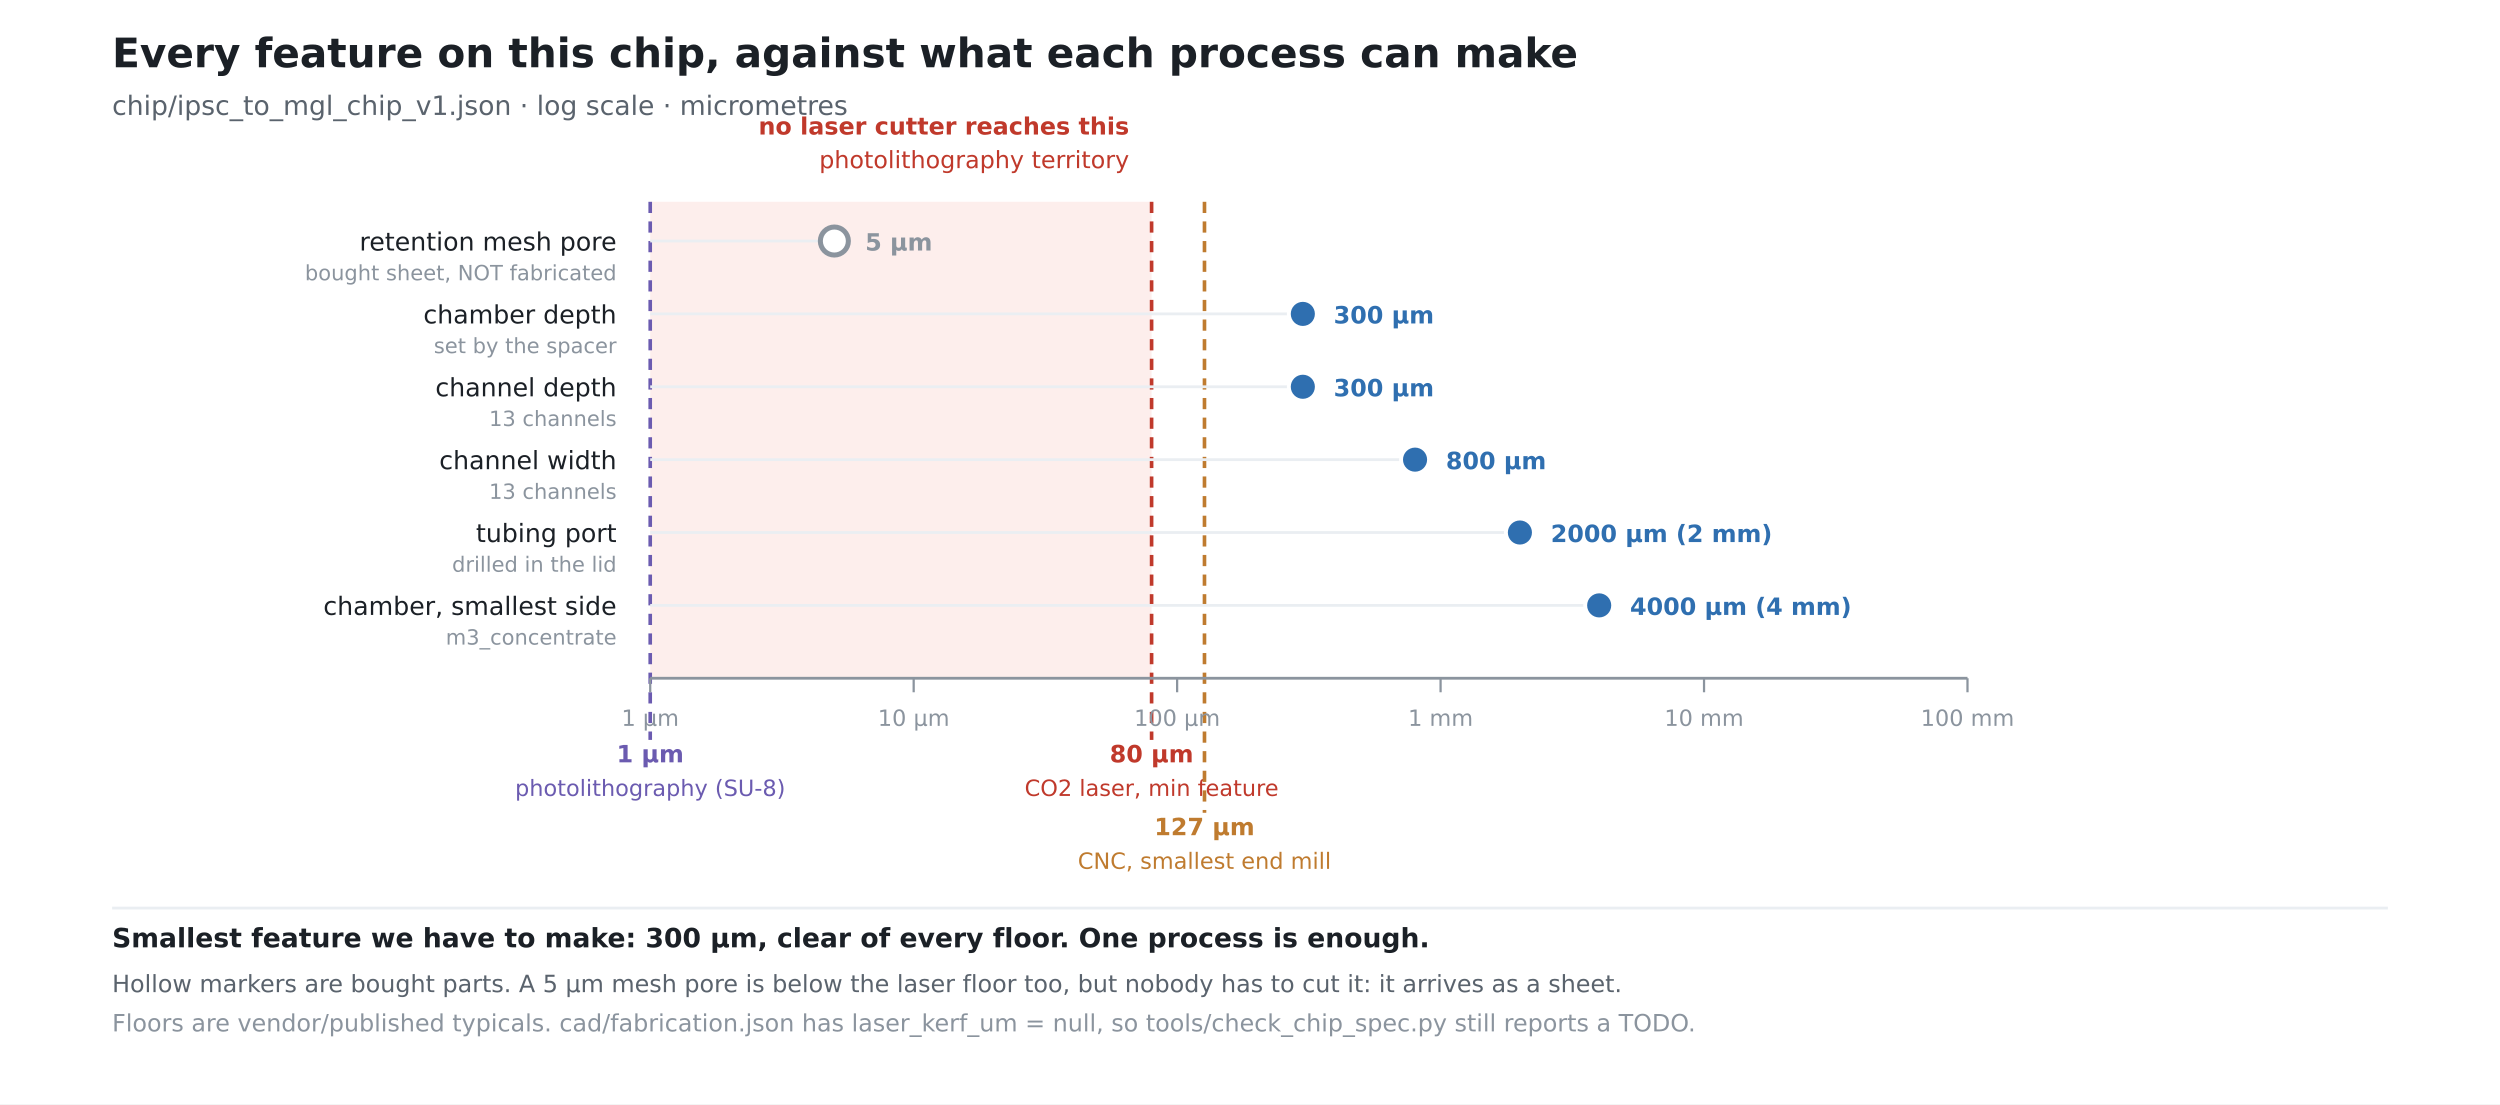
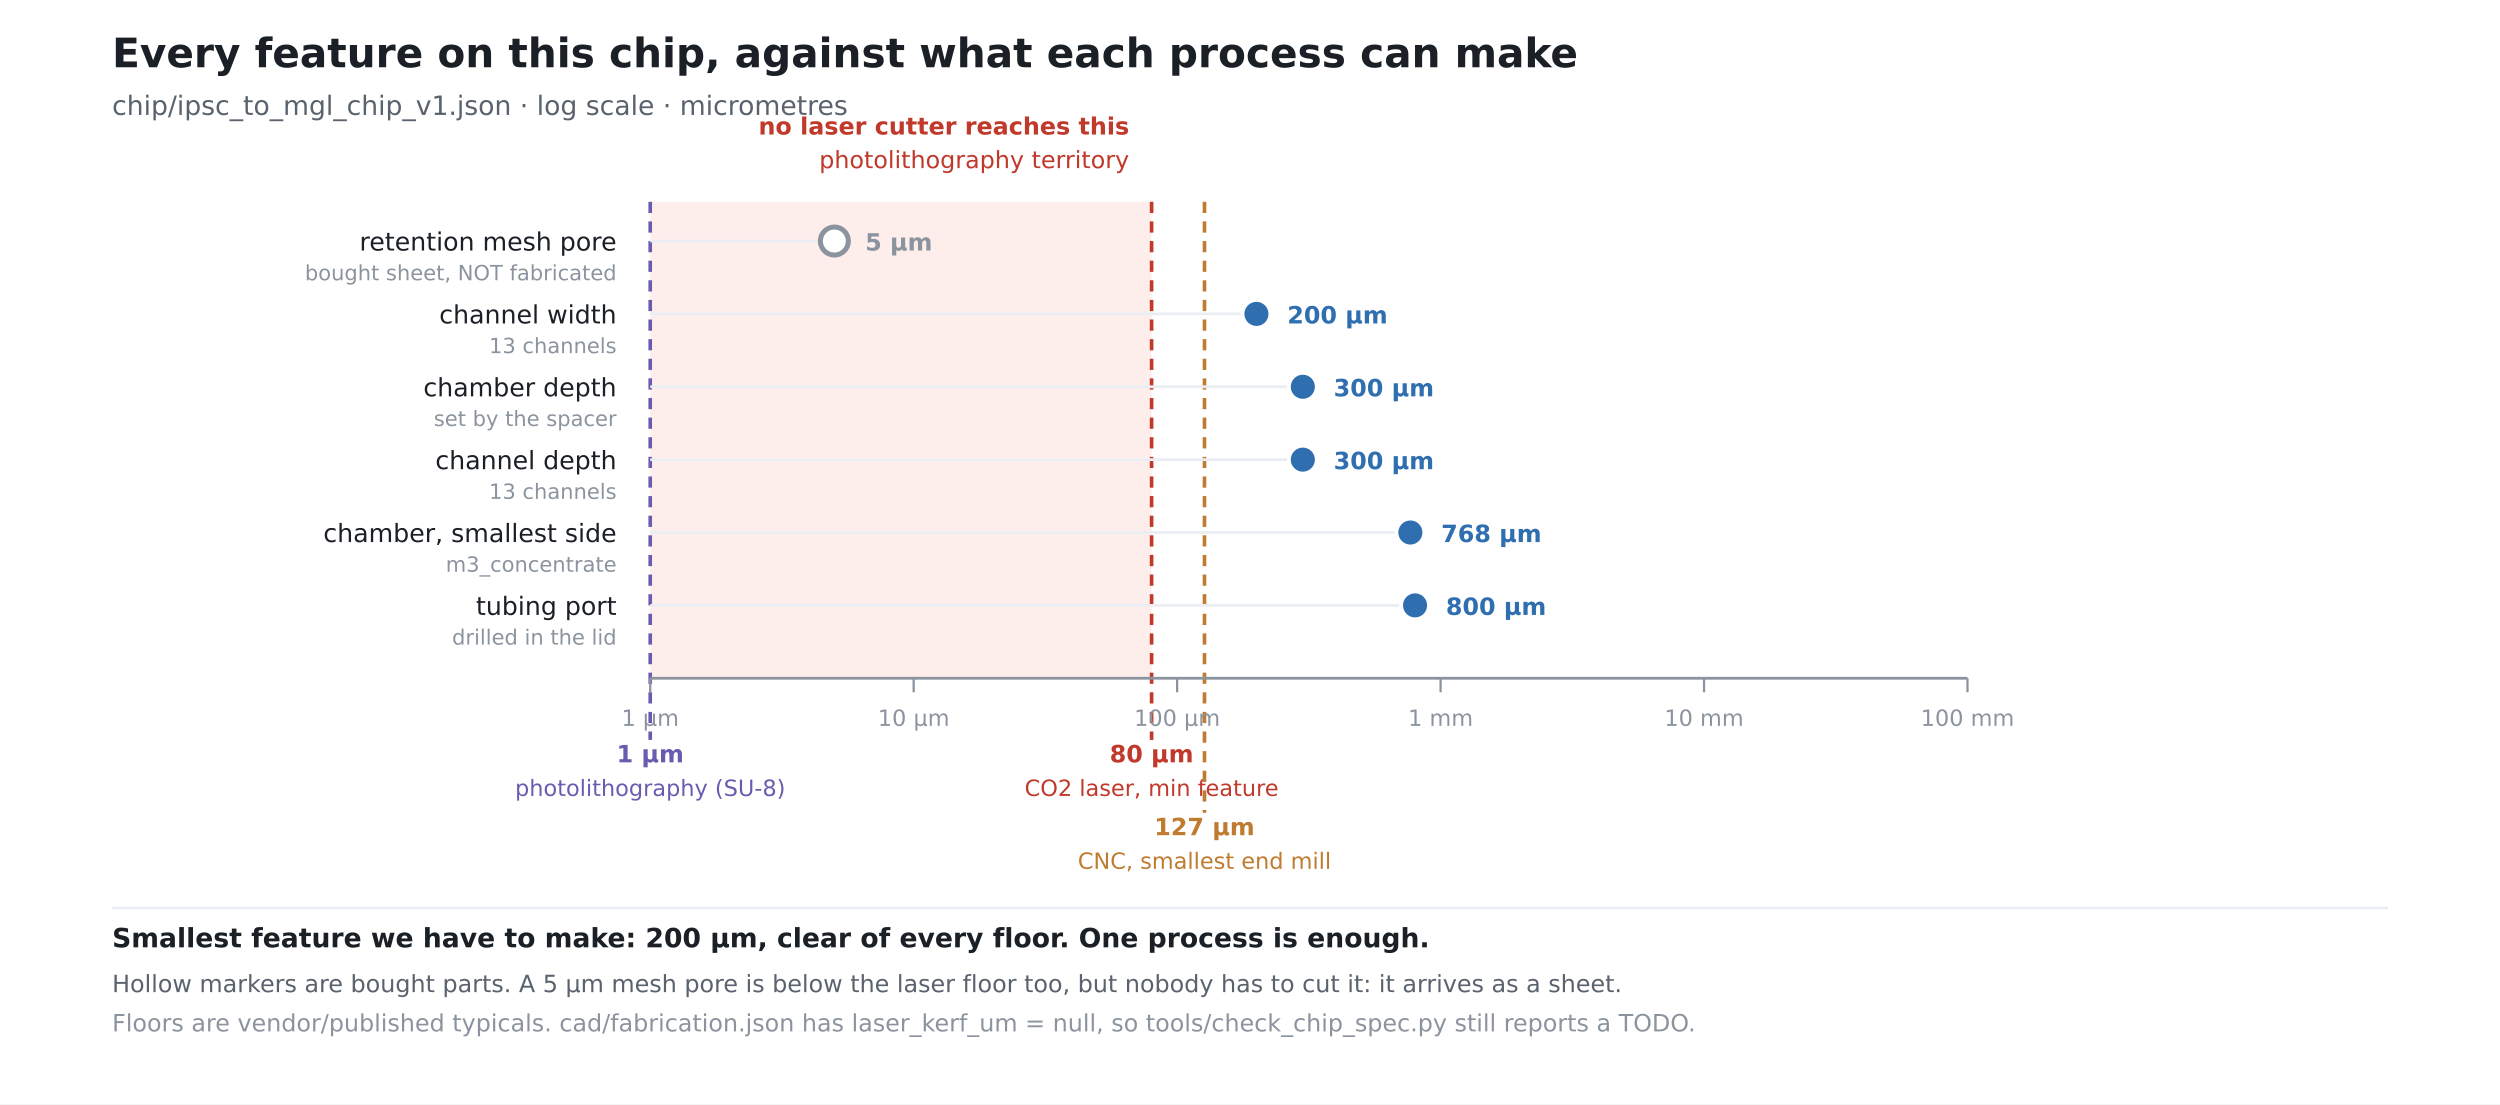
<svg xmlns="http://www.w3.org/2000/svg" width="892" height="394" viewBox="0 0 892 394" role="img" aria-label="ipsc_to_mgl_chip_v1: feature sizes against the process floors">
  <rect width="892" height="394" fill="#ffffff" />
  <text x="40" y="24" font-family="DejaVu Sans, Helvetica, Arial, sans-serif" font-size="14.5" fill="#1b2026" text-anchor="start" font-weight="bold">Every feature on this chip, against what each process can make</text>
  <text x="40" y="41" font-family="DejaVu Sans, Helvetica, Arial, sans-serif" font-size="9.5" fill="#5a636d" text-anchor="start">chip/ipsc_to_mgl_chip_v1.json   ·   log scale   ·   micrometres</text>
  <rect x="232" y="72" width="178.89" height="170" fill="#fdeeec" stroke="none" />
  <text x="402.89" y="48" font-family="DejaVu Sans, Helvetica, Arial, sans-serif" font-size="8.5" fill="#c0392b" text-anchor="end" font-weight="bold">no laser cutter reaches this</text>
  <text x="402.89" y="60" font-family="DejaVu Sans, Helvetica, Arial, sans-serif" font-size="8.5" fill="#c0392b" text-anchor="end">photolithography territory</text>
  <line x1="232" y1="72" x2="232" y2="264" stroke="#6b5bb0" stroke-width="1.3" stroke-dasharray="4 3" />
  <text x="232" y="272" font-family="DejaVu Sans, Helvetica, Arial, sans-serif" font-size="8.5" fill="#6b5bb0" text-anchor="middle" font-weight="bold">1 µm</text>
  <text x="232" y="284" font-family="DejaVu Sans, Helvetica, Arial, sans-serif" font-size="8" fill="#6b5bb0" text-anchor="middle">photolithography (SU-8)</text>
  <line x1="410.89" y1="72" x2="410.89" y2="264" stroke="#c0392b" stroke-width="1.3" stroke-dasharray="4 3" />
  <text x="410.89" y="272" font-family="DejaVu Sans, Helvetica, Arial, sans-serif" font-size="8.5" fill="#c0392b" text-anchor="middle" font-weight="bold">80 µm</text>
  <text x="410.89" y="284" font-family="DejaVu Sans, Helvetica, Arial, sans-serif" font-size="8" fill="#c0392b" text-anchor="middle">CO2 laser, min feature</text>
  <line x1="429.76" y1="72" x2="429.76" y2="290" stroke="#bf7b2f" stroke-width="1.3" stroke-dasharray="4 3" />
  <text x="429.76" y="298" font-family="DejaVu Sans, Helvetica, Arial, sans-serif" font-size="8.5" fill="#bf7b2f" text-anchor="middle" font-weight="bold">127 µm</text>
  <text x="429.76" y="310" font-family="DejaVu Sans, Helvetica, Arial, sans-serif" font-size="8" fill="#bf7b2f" text-anchor="middle">CNC, smallest end mill</text>
  <line x1="232" y1="242" x2="232" y2="247" stroke="#8b949e" stroke-width="0.8" />
  <text x="232" y="259" font-family="DejaVu Sans, Helvetica, Arial, sans-serif" font-size="8" fill="#8b949e" text-anchor="middle">1 µm</text>
  <line x1="326" y1="242" x2="326" y2="247" stroke="#8b949e" stroke-width="0.8" />
  <text x="326" y="259" font-family="DejaVu Sans, Helvetica, Arial, sans-serif" font-size="8" fill="#8b949e" text-anchor="middle">10 µm</text>
  <line x1="420" y1="242" x2="420" y2="247" stroke="#8b949e" stroke-width="0.8" />
  <text x="420" y="259" font-family="DejaVu Sans, Helvetica, Arial, sans-serif" font-size="8" fill="#8b949e" text-anchor="middle">100 µm</text>
  <line x1="514" y1="242" x2="514" y2="247" stroke="#8b949e" stroke-width="0.8" />
  <text x="514" y="259" font-family="DejaVu Sans, Helvetica, Arial, sans-serif" font-size="8" fill="#8b949e" text-anchor="middle">1 mm</text>
  <line x1="608" y1="242" x2="608" y2="247" stroke="#8b949e" stroke-width="0.8" />
  <text x="608" y="259" font-family="DejaVu Sans, Helvetica, Arial, sans-serif" font-size="8" fill="#8b949e" text-anchor="middle">10 mm</text>
  <line x1="702" y1="242" x2="702" y2="247" stroke="#8b949e" stroke-width="0.8" />
  <text x="702" y="259" font-family="DejaVu Sans, Helvetica, Arial, sans-serif" font-size="8" fill="#8b949e" text-anchor="middle">100 mm</text>
  <line x1="232" y1="242" x2="702" y2="242" stroke="#8b949e" stroke-width="1" />
  <line x1="232" y1="86" x2="297.7" y2="86" stroke="#eaeef2" stroke-width="1" />
  <circle cx="297.7" cy="86" r="5" fill="#ffffff" stroke="#8b949e" stroke-width="1.8" />
  <text x="220" y="89.4" font-family="DejaVu Sans, Helvetica, Arial, sans-serif" font-size="9" fill="#1b2026" text-anchor="end">retention mesh pore</text>
  <text x="220" y="100" font-family="DejaVu Sans, Helvetica, Arial, sans-serif" font-size="7.5" fill="#8b949e" text-anchor="end">bought sheet, NOT fabricated</text>
  <text x="308.7" y="89.4" font-family="DejaVu Sans, Helvetica, Arial, sans-serif" font-size="8.5" fill="#8b949e" text-anchor="start" font-weight="bold">5 µm</text>
-   <line x1="232" y1="112" x2="464.85" y2="112" stroke="#eaeef2" stroke-width="1" />
-   <circle cx="464.85" cy="112" r="5" fill="#2f6fb0" stroke="#ffffff" stroke-width="1.4" />
-   <text x="220" y="115.4" font-family="DejaVu Sans, Helvetica, Arial, sans-serif" font-size="9" fill="#1b2026" text-anchor="end">chamber depth</text>
-   <text x="220" y="126" font-family="DejaVu Sans, Helvetica, Arial, sans-serif" font-size="7.5" fill="#8b949e" text-anchor="end">set by the spacer</text>
-   <text x="475.85" y="115.4" font-family="DejaVu Sans, Helvetica, Arial, sans-serif" font-size="8.5" fill="#2f6fb0" text-anchor="start" font-weight="bold">300 µm</text>
+   <line x1="232" y1="112" x2="448.3" y2="112" stroke="#eaeef2" stroke-width="1" />
+   <circle cx="448.3" cy="112" r="5" fill="#2f6fb0" stroke="#ffffff" stroke-width="1.4" />
+   <text x="220" y="115.4" font-family="DejaVu Sans, Helvetica, Arial, sans-serif" font-size="9" fill="#1b2026" text-anchor="end">channel width</text>
+   <text x="220" y="126" font-family="DejaVu Sans, Helvetica, Arial, sans-serif" font-size="7.5" fill="#8b949e" text-anchor="end">13 channels</text>
+   <text x="459.3" y="115.4" font-family="DejaVu Sans, Helvetica, Arial, sans-serif" font-size="8.5" fill="#2f6fb0" text-anchor="start" font-weight="bold">200 µm</text>
  <line x1="232" y1="138" x2="464.85" y2="138" stroke="#eaeef2" stroke-width="1" />
  <circle cx="464.85" cy="138" r="5" fill="#2f6fb0" stroke="#ffffff" stroke-width="1.4" />
-   <text x="220" y="141.4" font-family="DejaVu Sans, Helvetica, Arial, sans-serif" font-size="9" fill="#1b2026" text-anchor="end">channel depth</text>
-   <text x="220" y="152" font-family="DejaVu Sans, Helvetica, Arial, sans-serif" font-size="7.5" fill="#8b949e" text-anchor="end">13 channels</text>
+   <text x="220" y="141.4" font-family="DejaVu Sans, Helvetica, Arial, sans-serif" font-size="9" fill="#1b2026" text-anchor="end">chamber depth</text>
+   <text x="220" y="152" font-family="DejaVu Sans, Helvetica, Arial, sans-serif" font-size="7.5" fill="#8b949e" text-anchor="end">set by the spacer</text>
  <text x="475.85" y="141.4" font-family="DejaVu Sans, Helvetica, Arial, sans-serif" font-size="8.5" fill="#2f6fb0" text-anchor="start" font-weight="bold">300 µm</text>
-   <line x1="232" y1="164" x2="504.89" y2="164" stroke="#eaeef2" stroke-width="1" />
-   <circle cx="504.89" cy="164" r="5" fill="#2f6fb0" stroke="#ffffff" stroke-width="1.4" />
-   <text x="220" y="167.4" font-family="DejaVu Sans, Helvetica, Arial, sans-serif" font-size="9" fill="#1b2026" text-anchor="end">channel width</text>
+   <line x1="232" y1="164" x2="464.85" y2="164" stroke="#eaeef2" stroke-width="1" />
+   <circle cx="464.85" cy="164" r="5" fill="#2f6fb0" stroke="#ffffff" stroke-width="1.4" />
+   <text x="220" y="167.4" font-family="DejaVu Sans, Helvetica, Arial, sans-serif" font-size="9" fill="#1b2026" text-anchor="end">channel depth</text>
  <text x="220" y="178" font-family="DejaVu Sans, Helvetica, Arial, sans-serif" font-size="7.5" fill="#8b949e" text-anchor="end">13 channels</text>
-   <text x="515.89" y="167.4" font-family="DejaVu Sans, Helvetica, Arial, sans-serif" font-size="8.5" fill="#2f6fb0" text-anchor="start" font-weight="bold">800 µm</text>
-   <line x1="232" y1="190" x2="542.3" y2="190" stroke="#eaeef2" stroke-width="1" />
-   <circle cx="542.3" cy="190" r="5" fill="#2f6fb0" stroke="#ffffff" stroke-width="1.4" />
-   <text x="220" y="193.4" font-family="DejaVu Sans, Helvetica, Arial, sans-serif" font-size="9" fill="#1b2026" text-anchor="end">tubing port</text>
-   <text x="220" y="204" font-family="DejaVu Sans, Helvetica, Arial, sans-serif" font-size="7.5" fill="#8b949e" text-anchor="end">drilled in the lid</text>
-   <text x="553.3" y="193.4" font-family="DejaVu Sans, Helvetica, Arial, sans-serif" font-size="8.5" fill="#2f6fb0" text-anchor="start" font-weight="bold">2000 µm  (2 mm)</text>
-   <line x1="232" y1="216" x2="570.59" y2="216" stroke="#eaeef2" stroke-width="1" />
-   <circle cx="570.59" cy="216" r="5" fill="#2f6fb0" stroke="#ffffff" stroke-width="1.4" />
-   <text x="220" y="219.4" font-family="DejaVu Sans, Helvetica, Arial, sans-serif" font-size="9" fill="#1b2026" text-anchor="end">chamber, smallest side</text>
-   <text x="220" y="230" font-family="DejaVu Sans, Helvetica, Arial, sans-serif" font-size="7.5" fill="#8b949e" text-anchor="end">m3_concentrate</text>
-   <text x="581.59" y="219.4" font-family="DejaVu Sans, Helvetica, Arial, sans-serif" font-size="8.5" fill="#2f6fb0" text-anchor="start" font-weight="bold">4000 µm  (4 mm)</text>
+   <text x="475.85" y="167.4" font-family="DejaVu Sans, Helvetica, Arial, sans-serif" font-size="8.5" fill="#2f6fb0" text-anchor="start" font-weight="bold">300 µm</text>
+   <line x1="232" y1="190" x2="503.22" y2="190" stroke="#eaeef2" stroke-width="1" />
+   <circle cx="503.22" cy="190" r="5" fill="#2f6fb0" stroke="#ffffff" stroke-width="1.4" />
+   <text x="220" y="193.4" font-family="DejaVu Sans, Helvetica, Arial, sans-serif" font-size="9" fill="#1b2026" text-anchor="end">chamber, smallest side</text>
+   <text x="220" y="204" font-family="DejaVu Sans, Helvetica, Arial, sans-serif" font-size="7.5" fill="#8b949e" text-anchor="end">m3_concentrate</text>
+   <text x="514.22" y="193.4" font-family="DejaVu Sans, Helvetica, Arial, sans-serif" font-size="8.5" fill="#2f6fb0" text-anchor="start" font-weight="bold">768 µm</text>
+   <line x1="232" y1="216" x2="504.89" y2="216" stroke="#eaeef2" stroke-width="1" />
+   <circle cx="504.89" cy="216" r="5" fill="#2f6fb0" stroke="#ffffff" stroke-width="1.4" />
+   <text x="220" y="219.4" font-family="DejaVu Sans, Helvetica, Arial, sans-serif" font-size="9" fill="#1b2026" text-anchor="end">tubing port</text>
+   <text x="220" y="230" font-family="DejaVu Sans, Helvetica, Arial, sans-serif" font-size="7.5" fill="#8b949e" text-anchor="end">drilled in the lid</text>
+   <text x="515.89" y="219.4" font-family="DejaVu Sans, Helvetica, Arial, sans-serif" font-size="8.5" fill="#2f6fb0" text-anchor="start" font-weight="bold">800 µm</text>
  <line x1="40" y1="324" x2="852" y2="324" stroke="#eaeef2" stroke-width="1" />
-   <text x="40" y="338" font-family="DejaVu Sans, Helvetica, Arial, sans-serif" font-size="9.5" fill="#1b2026" text-anchor="start" font-weight="bold">Smallest feature we have to make: 300 µm, clear of every floor. One process is enough.</text>
+   <text x="40" y="338" font-family="DejaVu Sans, Helvetica, Arial, sans-serif" font-size="9.5" fill="#1b2026" text-anchor="start" font-weight="bold">Smallest feature we have to make: 200 µm, clear of every floor. One process is enough.</text>
  <text x="40" y="354" font-family="DejaVu Sans, Helvetica, Arial, sans-serif" font-size="8.5" fill="#5a636d" text-anchor="start">Hollow markers are bought parts. A 5 µm mesh pore is below the laser floor too, but nobody has to cut it: it arrives as a sheet.</text>
  <text x="40" y="368" font-family="DejaVu Sans, Helvetica, Arial, sans-serif" font-size="8.5" fill="#8b949e" text-anchor="start">Floors are vendor/published typicals. cad/fabrication.json has laser_kerf_um = null, so tools/check_chip_spec.py still reports a TODO.</text>
</svg>
